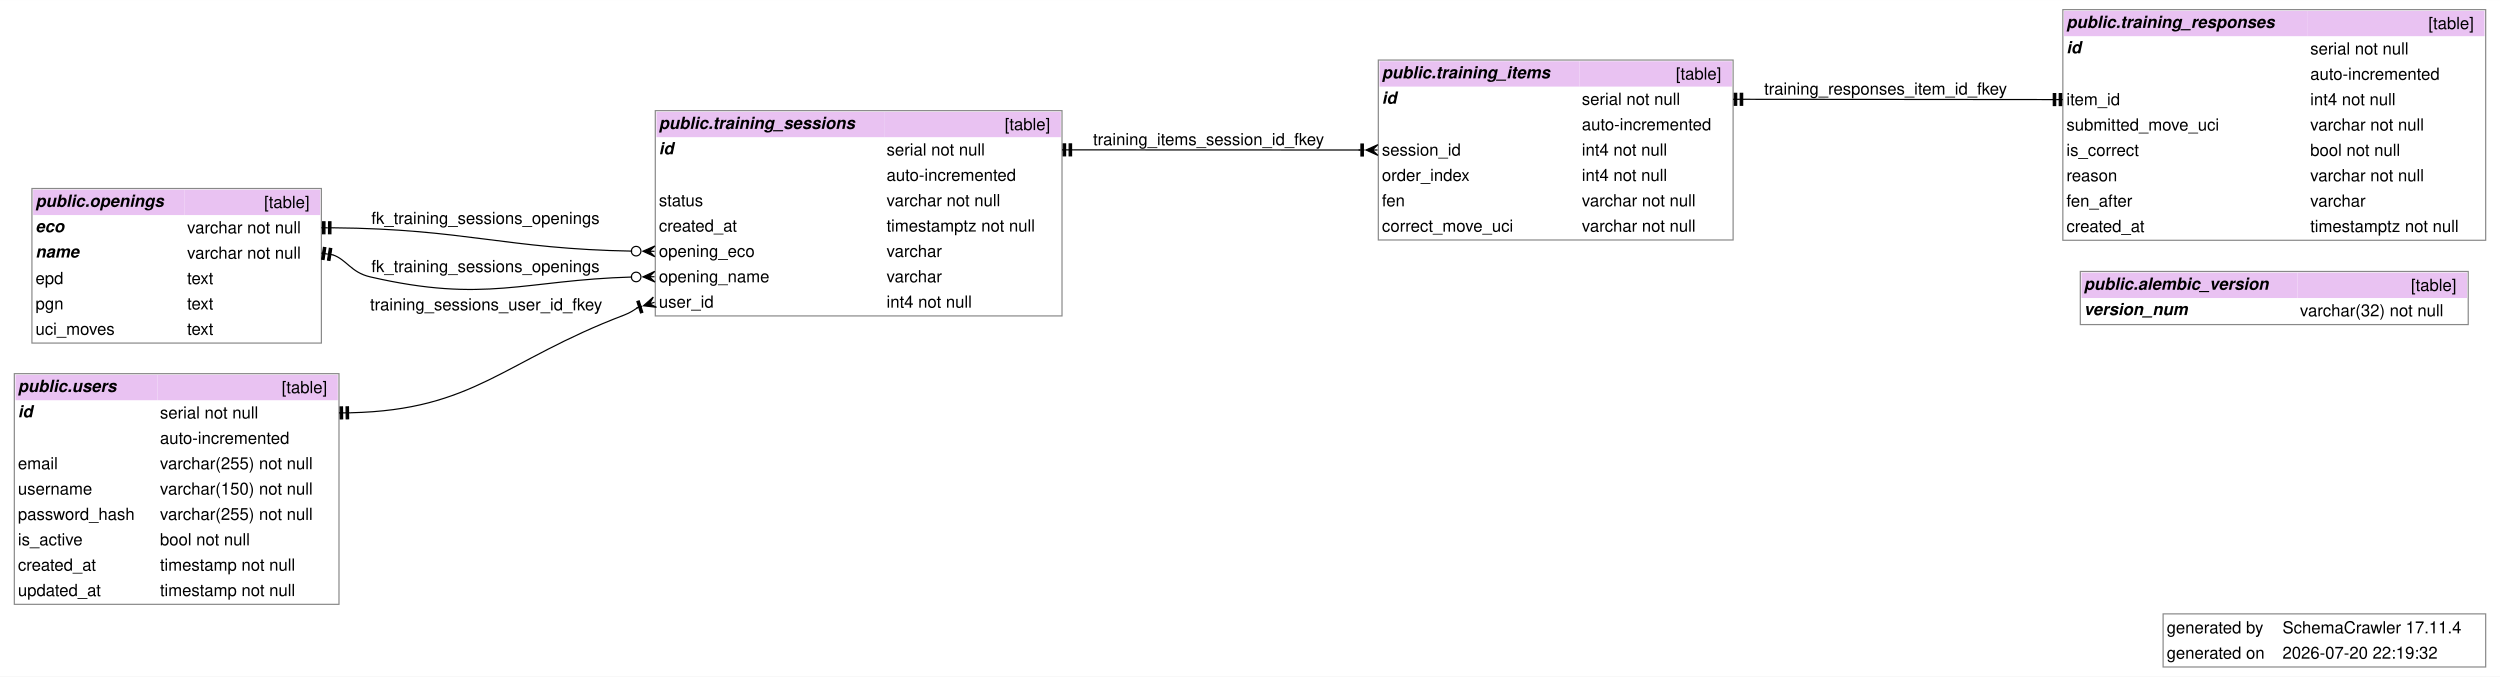
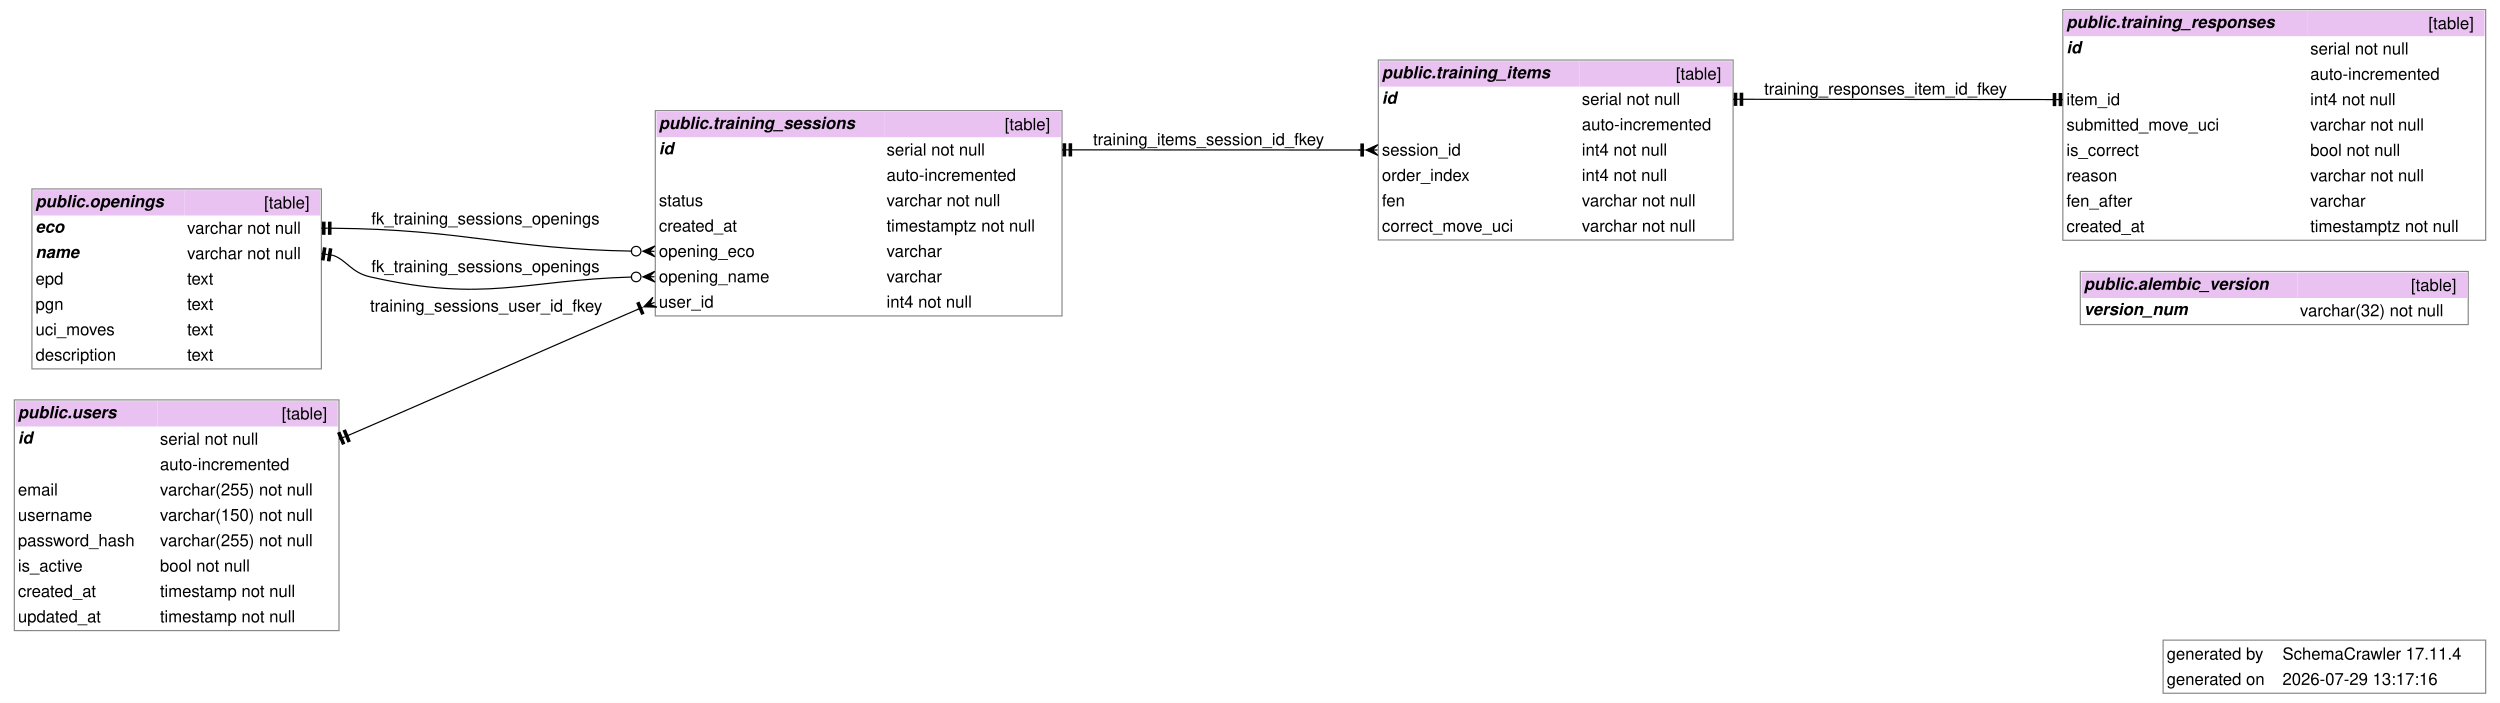
- <svg xmlns="http://www.w3.org/2000/svg" width="2095pt" height="567pt" viewBox="0.00 0.00 2094.50 566.75">
-   <g id="graph0" class="graph" transform="scale(1 1) rotate(0) translate(4 562.75)">
-     <polygon fill="white" stroke="none" points="-4,4 -4,-562.75 2090.5,-562.75 2090.5,4 -4,4" />
+ <svg xmlns="http://www.w3.org/2000/svg" width="2095pt" height="589pt" viewBox="0.00 0.00 2094.50 588.75">
+   <g id="graph0" class="graph" transform="scale(1 1) rotate(0) translate(4 584.75)">
+     <polygon fill="white" stroke="none" points="-4,4 -4,-584.75 2090.5,-584.75 2090.5,4 -4,4" />
    <text text-anchor="start" x="1811.25" y="-32.2" font-family="Helvetica,sans-Serif" font-size="14.00">generated by</text>
    <text text-anchor="start" x="1908.25" y="-32.2" font-family="Helvetica,sans-Serif" font-size="14.00">SchemaCrawler 17.11.4</text>
    <text text-anchor="start" x="1811.25" y="-10.95" font-family="Helvetica,sans-Serif" font-size="14.00">generated on</text>
-     <text text-anchor="start" x="1908.25" y="-10.95" font-family="Helvetica,sans-Serif" font-size="14.00">2026-07-20 22:19:32</text>
+     <text text-anchor="start" x="1908.25" y="-10.95" font-family="Helvetica,sans-Serif" font-size="14.00">2026-07-29 13:17:16</text>
    <polygon fill="none" stroke="#888888" points="1808.25,-4 1808.25,-48.5 2078.5,-48.5 2078.5,-4 1808.25,-4" />
    <g id="node1" class="node">
-       <polygon fill="#e9c2f2" stroke="none" points="1739.88,-313.12 1739.88,-334.38 1920.88,-334.38 1920.88,-313.12 1739.88,-313.12" />
-       <text text-anchor="start" x="1741.88" y="-320.07" font-family="Helvetica,sans-Serif" font-weight="bold" font-style="italic" font-size="14.00">public.alembic_version</text>
-       <polygon fill="#e9c2f2" stroke="none" points="1920.88,-313.12 1920.88,-334.38 2062.88,-334.38 2062.88,-313.12 1920.88,-313.12" />
-       <text text-anchor="start" x="2015.88" y="-319.07" font-family="Helvetica,sans-Serif" font-size="14.00">[table]</text>
-       <text text-anchor="start" x="1741.88" y="-298.82" font-family="Helvetica,sans-Serif" font-weight="bold" font-style="italic" font-size="14.00">version_num</text>
-       <text text-anchor="start" x="1879.25" y="-297.82" font-family="Helvetica,sans-Serif" font-size="14.00"> </text>
-       <text text-anchor="start" x="1922.88" y="-297.82" font-family="Helvetica,sans-Serif" font-size="14.00">varchar(32) not null</text>
-       <polygon fill="none" stroke="#888888" points="1738.88,-290.88 1738.88,-335.38 2063.88,-335.38 2063.88,-290.88 1738.88,-290.88" />
+       <polygon fill="#e9c2f2" stroke="none" points="1739.88,-335.12 1739.88,-356.38 1920.88,-356.38 1920.88,-335.12 1739.88,-335.12" />
+       <text text-anchor="start" x="1741.88" y="-342.07" font-family="Helvetica,sans-Serif" font-weight="bold" font-style="italic" font-size="14.00">public.alembic_version</text>
+       <polygon fill="#e9c2f2" stroke="none" points="1920.88,-335.12 1920.88,-356.38 2062.88,-356.38 2062.88,-335.12 1920.88,-335.12" />
+       <text text-anchor="start" x="2015.88" y="-341.07" font-family="Helvetica,sans-Serif" font-size="14.00">[table]</text>
+       <text text-anchor="start" x="1741.88" y="-320.82" font-family="Helvetica,sans-Serif" font-weight="bold" font-style="italic" font-size="14.00">version_num</text>
+       <text text-anchor="start" x="1879.25" y="-319.82" font-family="Helvetica,sans-Serif" font-size="14.00"> </text>
+       <text text-anchor="start" x="1922.88" y="-319.82" font-family="Helvetica,sans-Serif" font-size="14.00">varchar(32) not null</text>
+       <polygon fill="none" stroke="#888888" points="1738.88,-312.88 1738.88,-357.38 2063.88,-357.38 2063.88,-312.88 1738.88,-312.88" />
    </g>
    <g id="node2" class="node">
-       <polygon fill="#e9c2f2" stroke="none" points="23.75,-382.62 23.75,-403.88 150.75,-403.88 150.75,-382.62 23.75,-382.62" />
-       <text text-anchor="start" x="25.75" y="-389.57" font-family="Helvetica,sans-Serif" font-weight="bold" font-style="italic" font-size="14.00">public.openings</text>
-       <polygon fill="#e9c2f2" stroke="none" points="150.75,-382.62 150.75,-403.88 264.25,-403.88 264.25,-382.62 150.75,-382.62" />
-       <text text-anchor="start" x="217.25" y="-388.57" font-family="Helvetica,sans-Serif" font-size="14.00">[table]</text>
-       <text text-anchor="start" x="25.75" y="-368.32" font-family="Helvetica,sans-Serif" font-weight="bold" font-style="italic" font-size="14.00">eco</text>
-       <text text-anchor="start" x="123.38" y="-367.32" font-family="Helvetica,sans-Serif" font-size="14.00"> </text>
-       <text text-anchor="start" x="152.75" y="-367.32" font-family="Helvetica,sans-Serif" font-size="14.00">varchar not null</text>
-       <text text-anchor="start" x="25.75" y="-347.07" font-family="Helvetica,sans-Serif" font-weight="bold" font-style="italic" font-size="14.00">name</text>
-       <text text-anchor="start" x="123.38" y="-346.07" font-family="Helvetica,sans-Serif" font-size="14.00"> </text>
-       <text text-anchor="start" x="152.75" y="-346.07" font-family="Helvetica,sans-Serif" font-size="14.00">varchar not null</text>
-       <text text-anchor="start" x="25.75" y="-324.82" font-family="Helvetica,sans-Serif" font-size="14.00">epd</text>
-       <text text-anchor="start" x="123.38" y="-324.82" font-family="Helvetica,sans-Serif" font-size="14.00"> </text>
-       <text text-anchor="start" x="152.75" y="-324.82" font-family="Helvetica,sans-Serif" font-size="14.00">text</text>
-       <text text-anchor="start" x="25.75" y="-303.57" font-family="Helvetica,sans-Serif" font-size="14.00">pgn</text>
-       <text text-anchor="start" x="123.38" y="-303.57" font-family="Helvetica,sans-Serif" font-size="14.00"> </text>
-       <text text-anchor="start" x="152.75" y="-303.57" font-family="Helvetica,sans-Serif" font-size="14.00">text</text>
-       <text text-anchor="start" x="25.75" y="-282.32" font-family="Helvetica,sans-Serif" font-size="14.00">uci_moves</text>
-       <text text-anchor="start" x="123.38" y="-282.32" font-family="Helvetica,sans-Serif" font-size="14.00"> </text>
-       <text text-anchor="start" x="152.75" y="-282.32" font-family="Helvetica,sans-Serif" font-size="14.00">text</text>
-       <polygon fill="none" stroke="#888888" points="22.75,-275.38 22.75,-404.88 265.25,-404.88 265.25,-275.38 22.75,-275.38" />
+       <polygon fill="#e9c2f2" stroke="none" points="23.75,-404.25 23.75,-425.5 150.75,-425.5 150.75,-404.25 23.75,-404.25" />
+       <text text-anchor="start" x="25.75" y="-411.2" font-family="Helvetica,sans-Serif" font-weight="bold" font-style="italic" font-size="14.00">public.openings</text>
+       <polygon fill="#e9c2f2" stroke="none" points="150.75,-404.25 150.75,-425.5 264.25,-425.5 264.25,-404.25 150.75,-404.25" />
+       <text text-anchor="start" x="217.25" y="-410.2" font-family="Helvetica,sans-Serif" font-size="14.00">[table]</text>
+       <text text-anchor="start" x="25.75" y="-389.95" font-family="Helvetica,sans-Serif" font-weight="bold" font-style="italic" font-size="14.00">eco</text>
+       <text text-anchor="start" x="125.62" y="-388.95" font-family="Helvetica,sans-Serif" font-size="14.00"> </text>
+       <text text-anchor="start" x="152.75" y="-388.95" font-family="Helvetica,sans-Serif" font-size="14.00">varchar not null</text>
+       <text text-anchor="start" x="25.75" y="-368.7" font-family="Helvetica,sans-Serif" font-weight="bold" font-style="italic" font-size="14.00">name</text>
+       <text text-anchor="start" x="125.62" y="-367.7" font-family="Helvetica,sans-Serif" font-size="14.00"> </text>
+       <text text-anchor="start" x="152.75" y="-367.7" font-family="Helvetica,sans-Serif" font-size="14.00">varchar not null</text>
+       <text text-anchor="start" x="25.75" y="-346.45" font-family="Helvetica,sans-Serif" font-size="14.00">epd</text>
+       <text text-anchor="start" x="125.62" y="-346.45" font-family="Helvetica,sans-Serif" font-size="14.00"> </text>
+       <text text-anchor="start" x="152.75" y="-346.45" font-family="Helvetica,sans-Serif" font-size="14.00">text</text>
+       <text text-anchor="start" x="25.75" y="-325.2" font-family="Helvetica,sans-Serif" font-size="14.00">pgn</text>
+       <text text-anchor="start" x="125.62" y="-325.2" font-family="Helvetica,sans-Serif" font-size="14.00"> </text>
+       <text text-anchor="start" x="152.75" y="-325.2" font-family="Helvetica,sans-Serif" font-size="14.00">text</text>
+       <text text-anchor="start" x="25.75" y="-303.95" font-family="Helvetica,sans-Serif" font-size="14.00">uci_moves</text>
+       <text text-anchor="start" x="125.62" y="-303.95" font-family="Helvetica,sans-Serif" font-size="14.00"> </text>
+       <text text-anchor="start" x="152.75" y="-303.95" font-family="Helvetica,sans-Serif" font-size="14.00">text</text>
+       <text text-anchor="start" x="25.75" y="-282.7" font-family="Helvetica,sans-Serif" font-size="14.00">description</text>
+       <text text-anchor="start" x="125.62" y="-282.7" font-family="Helvetica,sans-Serif" font-size="14.00"> </text>
+       <text text-anchor="start" x="152.75" y="-282.7" font-family="Helvetica,sans-Serif" font-size="14.00">text</text>
+       <polygon fill="none" stroke="#888888" points="22.75,-275.75 22.75,-426.5 265.25,-426.5 265.25,-275.75 22.75,-275.75" />
    </g>
    <g id="node3" class="node">
-       <polygon fill="#e9c2f2" stroke="none" points="546,-447.88 546,-469.12 736.75,-469.12 736.75,-447.88 546,-447.88" />
-       <text text-anchor="start" x="548" y="-454.82" font-family="Helvetica,sans-Serif" font-weight="bold" font-style="italic" font-size="14.00">public.training_sessions</text>
-       <polygon fill="#e9c2f2" stroke="none" points="736.75,-447.88 736.75,-469.12 884.75,-469.12 884.75,-447.88 736.75,-447.88" />
-       <text text-anchor="start" x="837.75" y="-453.82" font-family="Helvetica,sans-Serif" font-size="14.00">[table]</text>
-       <text text-anchor="start" x="548" y="-433.57" font-family="Helvetica,sans-Serif" font-weight="bold" font-style="italic" font-size="14.00">id</text>
-       <text text-anchor="start" x="692.12" y="-432.57" font-family="Helvetica,sans-Serif" font-size="14.00"> </text>
-       <text text-anchor="start" x="738.75" y="-432.57" font-family="Helvetica,sans-Serif" font-size="14.00">serial not null</text>
-       <text text-anchor="start" x="692.12" y="-411.32" font-family="Helvetica,sans-Serif" font-size="14.00"> </text>
-       <text text-anchor="start" x="738.75" y="-411.32" font-family="Helvetica,sans-Serif" font-size="14.00">auto-incremented</text>
-       <text text-anchor="start" x="548" y="-390.07" font-family="Helvetica,sans-Serif" font-size="14.00">status</text>
-       <text text-anchor="start" x="692.12" y="-390.07" font-family="Helvetica,sans-Serif" font-size="14.00"> </text>
-       <text text-anchor="start" x="738.75" y="-390.07" font-family="Helvetica,sans-Serif" font-size="14.00">varchar not null</text>
-       <text text-anchor="start" x="548" y="-368.82" font-family="Helvetica,sans-Serif" font-size="14.00">created_at</text>
-       <text text-anchor="start" x="692.12" y="-368.82" font-family="Helvetica,sans-Serif" font-size="14.00"> </text>
-       <text text-anchor="start" x="738.75" y="-368.82" font-family="Helvetica,sans-Serif" font-size="14.00">timestamptz not null</text>
-       <text text-anchor="start" x="548" y="-347.57" font-family="Helvetica,sans-Serif" font-size="14.00">opening_eco</text>
-       <text text-anchor="start" x="692.12" y="-347.57" font-family="Helvetica,sans-Serif" font-size="14.00"> </text>
-       <text text-anchor="start" x="738.75" y="-347.57" font-family="Helvetica,sans-Serif" font-size="14.00">varchar</text>
-       <text text-anchor="start" x="548" y="-326.32" font-family="Helvetica,sans-Serif" font-size="14.00">opening_name</text>
-       <text text-anchor="start" x="692.12" y="-326.32" font-family="Helvetica,sans-Serif" font-size="14.00"> </text>
-       <text text-anchor="start" x="738.75" y="-326.32" font-family="Helvetica,sans-Serif" font-size="14.00">varchar</text>
-       <text text-anchor="start" x="548" y="-305.07" font-family="Helvetica,sans-Serif" font-size="14.00">user_id</text>
-       <text text-anchor="start" x="692.12" y="-305.07" font-family="Helvetica,sans-Serif" font-size="14.00"> </text>
-       <text text-anchor="start" x="738.75" y="-305.07" font-family="Helvetica,sans-Serif" font-size="14.00">int4 not null</text>
-       <polygon fill="none" stroke="#888888" points="545,-298.12 545,-470.12 885.75,-470.12 885.75,-298.12 545,-298.12" />
+       <polygon fill="#e9c2f2" stroke="none" points="546,-469.88 546,-491.12 736.75,-491.12 736.75,-469.88 546,-469.88" />
+       <text text-anchor="start" x="548" y="-476.82" font-family="Helvetica,sans-Serif" font-weight="bold" font-style="italic" font-size="14.00">public.training_sessions</text>
+       <polygon fill="#e9c2f2" stroke="none" points="736.75,-469.88 736.75,-491.12 884.75,-491.12 884.75,-469.88 736.75,-469.88" />
+       <text text-anchor="start" x="837.75" y="-475.82" font-family="Helvetica,sans-Serif" font-size="14.00">[table]</text>
+       <text text-anchor="start" x="548" y="-455.57" font-family="Helvetica,sans-Serif" font-weight="bold" font-style="italic" font-size="14.00">id</text>
+       <text text-anchor="start" x="692.12" y="-454.57" font-family="Helvetica,sans-Serif" font-size="14.00"> </text>
+       <text text-anchor="start" x="738.75" y="-454.57" font-family="Helvetica,sans-Serif" font-size="14.00">serial not null</text>
+       <text text-anchor="start" x="692.12" y="-433.32" font-family="Helvetica,sans-Serif" font-size="14.00"> </text>
+       <text text-anchor="start" x="738.75" y="-433.32" font-family="Helvetica,sans-Serif" font-size="14.00">auto-incremented</text>
+       <text text-anchor="start" x="548" y="-412.07" font-family="Helvetica,sans-Serif" font-size="14.00">status</text>
+       <text text-anchor="start" x="692.12" y="-412.07" font-family="Helvetica,sans-Serif" font-size="14.00"> </text>
+       <text text-anchor="start" x="738.75" y="-412.07" font-family="Helvetica,sans-Serif" font-size="14.00">varchar not null</text>
+       <text text-anchor="start" x="548" y="-390.82" font-family="Helvetica,sans-Serif" font-size="14.00">created_at</text>
+       <text text-anchor="start" x="692.12" y="-390.82" font-family="Helvetica,sans-Serif" font-size="14.00"> </text>
+       <text text-anchor="start" x="738.75" y="-390.82" font-family="Helvetica,sans-Serif" font-size="14.00">timestamptz not null</text>
+       <text text-anchor="start" x="548" y="-369.57" font-family="Helvetica,sans-Serif" font-size="14.00">opening_eco</text>
+       <text text-anchor="start" x="692.12" y="-369.57" font-family="Helvetica,sans-Serif" font-size="14.00"> </text>
+       <text text-anchor="start" x="738.75" y="-369.57" font-family="Helvetica,sans-Serif" font-size="14.00">varchar</text>
+       <text text-anchor="start" x="548" y="-348.32" font-family="Helvetica,sans-Serif" font-size="14.00">opening_name</text>
+       <text text-anchor="start" x="692.12" y="-348.32" font-family="Helvetica,sans-Serif" font-size="14.00"> </text>
+       <text text-anchor="start" x="738.75" y="-348.32" font-family="Helvetica,sans-Serif" font-size="14.00">varchar</text>
+       <text text-anchor="start" x="548" y="-327.07" font-family="Helvetica,sans-Serif" font-size="14.00">user_id</text>
+       <text text-anchor="start" x="692.12" y="-327.07" font-family="Helvetica,sans-Serif" font-size="14.00"> </text>
+       <text text-anchor="start" x="738.75" y="-327.07" font-family="Helvetica,sans-Serif" font-size="14.00">int4 not null</text>
+       <polygon fill="none" stroke="#888888" points="545,-320.12 545,-492.12 885.75,-492.12 885.75,-320.12 545,-320.12" />
    </g>
    <g id="edge1" class="edge">
-       <path fill="none" stroke="black" d="M525.7,-352.41C419.9,-354.26 385.16,-371.01 275.07,-371.96" />
-       <polygon fill="black" stroke="black" points="534.67,-352.34 544.7,-356.75 540,-352.29 544.33,-352.26 544.33,-352.26 544.33,-352.26 540,-352.29 544.63,-347.75 534.67,-352.34" />
-       <ellipse fill="none" stroke="black" cx="528.95" cy="-352.39" rx="4" ry="4" />
-       <polygon fill="black" stroke="black" points="266.27,-377 266.23,-367 268.23,-366.99 268.27,-376.99 266.27,-377" />
-       <polyline fill="none" stroke="black" points="265.25,-372 270.25,-371.98" />
-       <polygon fill="black" stroke="black" points="271.27,-376.97 271.23,-366.97 273.23,-366.97 273.27,-376.97 271.27,-376.97" />
-       <polyline fill="none" stroke="black" points="270.25,-371.98 275.25,-371.96" />
-       <text text-anchor="start" x="307.12" y="-375.17" font-family="Helvetica,sans-Serif" font-size="14.00">fk_training_sessions_openings</text>
+       <path fill="none" stroke="black" d="M525.7,-374.41C419.91,-376.22 385.15,-392.65 275.07,-393.58" />
+       <polygon fill="black" stroke="black" points="534.67,-374.34 544.7,-378.75 540,-374.29 544.33,-374.26 544.33,-374.26 544.33,-374.26 540,-374.29 544.63,-369.75 534.67,-374.34" />
+       <ellipse fill="none" stroke="black" cx="528.95" cy="-374.38" rx="4" ry="4" />
+       <polygon fill="black" stroke="black" points="266.27,-398.62 266.23,-388.62 268.23,-388.61 268.27,-398.61 266.27,-398.62" />
+       <polyline fill="none" stroke="black" points="265.25,-393.62 270.25,-393.6" />
+       <polygon fill="black" stroke="black" points="271.27,-398.6 271.23,-388.6 273.23,-388.59 273.27,-398.59 271.27,-398.6" />
+       <polyline fill="none" stroke="black" points="270.25,-393.6 275.25,-393.58" />
+       <text text-anchor="start" x="307.12" y="-396.8" font-family="Helvetica,sans-Serif" font-size="14.00">fk_training_sessions_openings</text>
    </g>
    <g id="edge2" class="edge">
-       <path fill="none" stroke="black" d="M525.66,-330.73C434.76,-328.14 402.93,-308.5 306,-330.88 290.05,-334.56 286.42,-345.38 274.81,-349.3" />
-       <polygon fill="black" stroke="black" points="534.67,-330.85 544.6,-335.49 540,-330.93 544.33,-330.99 544.33,-330.99 544.33,-330.99 540,-330.93 544.73,-326.5 534.67,-330.85" />
-       <ellipse fill="none" stroke="black" cx="528.95" cy="-330.77" rx="4" ry="4" />
-       <polygon fill="black" stroke="black" points="266.99,-355.54 265.49,-345.66 267.47,-345.36 268.96,-355.25 266.99,-355.54" />
-       <polyline fill="none" stroke="black" points="265.25,-350.75 270.19,-350" />
-       <polygon fill="black" stroke="black" points="271.93,-354.8 270.43,-344.91 272.41,-344.61 273.91,-354.5 271.93,-354.8" />
-       <polyline fill="none" stroke="black" points="270.19,-350 275.14,-349.25" />
-       <text text-anchor="start" x="307.12" y="-334.82" font-family="Helvetica,sans-Serif" font-size="14.00">fk_training_sessions_openings</text>
+       <path fill="none" stroke="black" d="M525.66,-352.73C434.77,-350.19 403.01,-330.86 306,-352.88 290.24,-356.45 286.46,-366.9 275.12,-370.84" />
+       <polygon fill="black" stroke="black" points="534.67,-352.86 544.6,-357.49 540,-352.93 544.33,-352.99 544.33,-352.99 544.33,-352.99 540,-352.93 544.73,-348.5 534.67,-352.86" />
+       <ellipse fill="none" stroke="black" cx="528.95" cy="-352.78" rx="4" ry="4" />
+       <polygon fill="black" stroke="black" points="267,-377.16 265.47,-367.28 267.45,-366.97 268.98,-376.86 267,-377.16" />
+       <polyline fill="none" stroke="black" points="265.25,-372.38 270.19,-371.61" />
+       <polygon fill="black" stroke="black" points="271.95,-376.4 270.41,-366.51 272.39,-366.21 273.92,-376.09 271.95,-376.4" />
+       <polyline fill="none" stroke="black" points="270.19,-371.61 275.13,-370.84" />
+       <text text-anchor="start" x="307.12" y="-356.82" font-family="Helvetica,sans-Serif" font-size="14.00">fk_training_sessions_openings</text>
    </g>
    <g id="node6" class="node">
      <polygon fill="#e9c2f2" stroke="none" points="9,-227.5 9,-248.75 128,-248.75 128,-227.5 9,-227.5" />
      <text text-anchor="start" x="11" y="-234.45" font-family="Helvetica,sans-Serif" font-weight="bold" font-style="italic" font-size="14.00">public.users</text>
      <polygon fill="#e9c2f2" stroke="none" points="128,-227.5 128,-248.75 279,-248.75 279,-227.5 128,-227.5" />
      <text text-anchor="start" x="232" y="-233.45" font-family="Helvetica,sans-Serif" font-size="14.00">[table]</text>
      <text text-anchor="start" x="11" y="-213.2" font-family="Helvetica,sans-Serif" font-weight="bold" font-style="italic" font-size="14.00">id</text>
      <text text-anchor="start" x="121.5" y="-212.2" font-family="Helvetica,sans-Serif" font-size="14.00"> </text>
      <text text-anchor="start" x="130" y="-212.2" font-family="Helvetica,sans-Serif" font-size="14.00">serial not null</text>
      <text text-anchor="start" x="121.5" y="-190.95" font-family="Helvetica,sans-Serif" font-size="14.00"> </text>
      <text text-anchor="start" x="130" y="-190.95" font-family="Helvetica,sans-Serif" font-size="14.00">auto-incremented</text>
      <text text-anchor="start" x="11" y="-169.7" font-family="Helvetica,sans-Serif" font-size="14.00">email</text>
      <text text-anchor="start" x="121.5" y="-169.7" font-family="Helvetica,sans-Serif" font-size="14.00"> </text>
      <text text-anchor="start" x="130" y="-169.7" font-family="Helvetica,sans-Serif" font-size="14.00">varchar(255) not null</text>
      <text text-anchor="start" x="11" y="-148.45" font-family="Helvetica,sans-Serif" font-size="14.00">username</text>
      <text text-anchor="start" x="121.5" y="-148.45" font-family="Helvetica,sans-Serif" font-size="14.00"> </text>
      <text text-anchor="start" x="130" y="-148.45" font-family="Helvetica,sans-Serif" font-size="14.00">varchar(150) not null</text>
      <text text-anchor="start" x="11" y="-127.2" font-family="Helvetica,sans-Serif" font-size="14.00">password_hash</text>
      <text text-anchor="start" x="121.5" y="-127.2" font-family="Helvetica,sans-Serif" font-size="14.00"> </text>
      <text text-anchor="start" x="130" y="-127.2" font-family="Helvetica,sans-Serif" font-size="14.00">varchar(255) not null</text>
      <text text-anchor="start" x="11" y="-105.95" font-family="Helvetica,sans-Serif" font-size="14.00">is_active</text>
      <text text-anchor="start" x="121.5" y="-105.95" font-family="Helvetica,sans-Serif" font-size="14.00"> </text>
      <text text-anchor="start" x="130" y="-105.95" font-family="Helvetica,sans-Serif" font-size="14.00">bool not null</text>
      <text text-anchor="start" x="11" y="-84.7" font-family="Helvetica,sans-Serif" font-size="14.00">created_at</text>
      <text text-anchor="start" x="121.5" y="-84.7" font-family="Helvetica,sans-Serif" font-size="14.00"> </text>
      <text text-anchor="start" x="130" y="-84.7" font-family="Helvetica,sans-Serif" font-size="14.00">timestamp not null</text>
      <text text-anchor="start" x="11" y="-63.45" font-family="Helvetica,sans-Serif" font-size="14.00">updated_at</text>
      <text text-anchor="start" x="121.5" y="-63.45" font-family="Helvetica,sans-Serif" font-size="14.00"> </text>
      <text text-anchor="start" x="130" y="-63.45" font-family="Helvetica,sans-Serif" font-size="14.00">timestamp not null</text>
      <polygon fill="none" stroke="#888888" points="8,-56.5 8,-249.75 280,-249.75 280,-56.5 8,-56.5" />
    </g>
    <g id="edge5" class="edge">
-       <path fill="none" stroke="black" d="M530.39,-305.15C527.34,-303.15 524.12,-300.82 519,-298.88 417.21,-260.17 393.69,-219.42 289.95,-216.99" />
-       <polygon fill="black" stroke="black" points="535.14,-306.64 543.33,-313.94 540.23,-308.25 544.36,-309.55 544.36,-309.55 544.36,-309.55 540.23,-308.25 546.03,-305.36 535.14,-306.64" />
-       <polygon fill="black" stroke="black" points="534.53,-301.21 531.52,-310.75 529.62,-310.15 532.62,-300.61 534.53,-301.21" />
-       <polyline fill="none" stroke="black" points="533.98,-306.28 529.21,-304.78" />
-       <polygon fill="black" stroke="black" points="280.94,-221.89 281.06,-211.89 283.06,-211.91 282.94,-221.91 280.94,-221.89" />
-       <polyline fill="none" stroke="black" points="280,-216.88 285,-216.93" />
-       <polygon fill="black" stroke="black" points="285.94,-221.94 286.06,-211.94 288.06,-211.97 287.94,-221.97 285.94,-221.94" />
-       <polyline fill="none" stroke="black" points="285,-216.93 290,-216.99" />
-       <text text-anchor="start" x="306" y="-302.82" font-family="Helvetica,sans-Serif" font-size="14.00">training_sessions_user_id_fkey</text>
+       <path fill="none" stroke="black" d="M530.98,-325.9C483.28,-305.41 328.23,-237.31 289.05,-220.6" />
+       <polygon fill="black" stroke="black" points="535.46,-327.77 542.96,-335.77 540.39,-329.82 544.38,-331.49 544.38,-331.49 544.38,-331.49 540.39,-329.82 546.43,-327.47 535.46,-327.77" />
+       <polygon fill="black" stroke="black" points="535.34,-322.3 531.49,-331.53 529.64,-330.76 533.5,-321.53 535.34,-322.3" />
+       <polyline fill="none" stroke="black" points="534.34,-327.3 529.73,-325.37" />
+       <polygon fill="black" stroke="black" points="279.02,-221.88 282.83,-212.63 284.68,-213.39 280.87,-222.64 279.02,-221.88" />
+       <polyline fill="none" stroke="black" points="280,-216.88 284.62,-218.78" />
+       <polygon fill="black" stroke="black" points="283.64,-223.78 287.45,-214.54 289.3,-215.3 285.49,-224.54 283.64,-223.78" />
+       <polyline fill="none" stroke="black" points="284.62,-218.78 289.25,-220.68" />
+       <text text-anchor="start" x="306" y="-323.75" font-family="Helvetica,sans-Serif" font-size="14.00">training_sessions_user_id_fkey</text>
    </g>
    <g id="node4" class="node">
-       <polygon fill="#e9c2f2" stroke="none" points="1151.75,-490.25 1151.75,-511.5 1319.25,-511.5 1319.25,-490.25 1151.75,-490.25" />
-       <text text-anchor="start" x="1153.75" y="-497.2" font-family="Helvetica,sans-Serif" font-weight="bold" font-style="italic" font-size="14.00">public.training_items</text>
-       <polygon fill="#e9c2f2" stroke="none" points="1319.25,-490.25 1319.25,-511.5 1447,-511.5 1447,-490.25 1319.25,-490.25" />
-       <text text-anchor="start" x="1400" y="-496.2" font-family="Helvetica,sans-Serif" font-size="14.00">[table]</text>
-       <text text-anchor="start" x="1153.75" y="-475.95" font-family="Helvetica,sans-Serif" font-weight="bold" font-style="italic" font-size="14.00">id</text>
-       <text text-anchor="start" x="1294.88" y="-474.95" font-family="Helvetica,sans-Serif" font-size="14.00"> </text>
-       <text text-anchor="start" x="1321.25" y="-474.95" font-family="Helvetica,sans-Serif" font-size="14.00">serial not null</text>
-       <text text-anchor="start" x="1294.88" y="-453.7" font-family="Helvetica,sans-Serif" font-size="14.00"> </text>
-       <text text-anchor="start" x="1321.25" y="-453.7" font-family="Helvetica,sans-Serif" font-size="14.00">auto-incremented</text>
-       <text text-anchor="start" x="1153.75" y="-432.45" font-family="Helvetica,sans-Serif" font-size="14.00">session_id</text>
-       <text text-anchor="start" x="1294.88" y="-432.45" font-family="Helvetica,sans-Serif" font-size="14.00"> </text>
-       <text text-anchor="start" x="1321.25" y="-432.45" font-family="Helvetica,sans-Serif" font-size="14.00">int4 not null</text>
-       <text text-anchor="start" x="1153.75" y="-411.2" font-family="Helvetica,sans-Serif" font-size="14.00">order_index</text>
-       <text text-anchor="start" x="1294.88" y="-411.2" font-family="Helvetica,sans-Serif" font-size="14.00"> </text>
-       <text text-anchor="start" x="1321.25" y="-411.2" font-family="Helvetica,sans-Serif" font-size="14.00">int4 not null</text>
-       <text text-anchor="start" x="1153.75" y="-389.95" font-family="Helvetica,sans-Serif" font-size="14.00">fen</text>
-       <text text-anchor="start" x="1294.88" y="-389.95" font-family="Helvetica,sans-Serif" font-size="14.00"> </text>
-       <text text-anchor="start" x="1321.25" y="-389.95" font-family="Helvetica,sans-Serif" font-size="14.00">varchar not null</text>
-       <text text-anchor="start" x="1153.75" y="-368.7" font-family="Helvetica,sans-Serif" font-size="14.00">correct_move_uci</text>
-       <text text-anchor="start" x="1294.88" y="-368.7" font-family="Helvetica,sans-Serif" font-size="14.00"> </text>
-       <text text-anchor="start" x="1321.25" y="-368.7" font-family="Helvetica,sans-Serif" font-size="14.00">varchar not null</text>
-       <polygon fill="none" stroke="#888888" points="1150.75,-361.75 1150.75,-512.5 1448,-512.5 1448,-361.75 1150.75,-361.75" />
+       <polygon fill="#e9c2f2" stroke="none" points="1151.75,-512.25 1151.75,-533.5 1319.25,-533.5 1319.25,-512.25 1151.75,-512.25" />
+       <text text-anchor="start" x="1153.75" y="-519.2" font-family="Helvetica,sans-Serif" font-weight="bold" font-style="italic" font-size="14.00">public.training_items</text>
+       <polygon fill="#e9c2f2" stroke="none" points="1319.25,-512.25 1319.25,-533.5 1447,-533.5 1447,-512.25 1319.25,-512.25" />
+       <text text-anchor="start" x="1400" y="-518.2" font-family="Helvetica,sans-Serif" font-size="14.00">[table]</text>
+       <text text-anchor="start" x="1153.75" y="-497.95" font-family="Helvetica,sans-Serif" font-weight="bold" font-style="italic" font-size="14.00">id</text>
+       <text text-anchor="start" x="1294.88" y="-496.95" font-family="Helvetica,sans-Serif" font-size="14.00"> </text>
+       <text text-anchor="start" x="1321.25" y="-496.95" font-family="Helvetica,sans-Serif" font-size="14.00">serial not null</text>
+       <text text-anchor="start" x="1294.88" y="-475.7" font-family="Helvetica,sans-Serif" font-size="14.00"> </text>
+       <text text-anchor="start" x="1321.25" y="-475.7" font-family="Helvetica,sans-Serif" font-size="14.00">auto-incremented</text>
+       <text text-anchor="start" x="1153.75" y="-454.45" font-family="Helvetica,sans-Serif" font-size="14.00">session_id</text>
+       <text text-anchor="start" x="1294.88" y="-454.45" font-family="Helvetica,sans-Serif" font-size="14.00"> </text>
+       <text text-anchor="start" x="1321.25" y="-454.45" font-family="Helvetica,sans-Serif" font-size="14.00">int4 not null</text>
+       <text text-anchor="start" x="1153.75" y="-433.2" font-family="Helvetica,sans-Serif" font-size="14.00">order_index</text>
+       <text text-anchor="start" x="1294.88" y="-433.2" font-family="Helvetica,sans-Serif" font-size="14.00"> </text>
+       <text text-anchor="start" x="1321.25" y="-433.2" font-family="Helvetica,sans-Serif" font-size="14.00">int4 not null</text>
+       <text text-anchor="start" x="1153.75" y="-411.95" font-family="Helvetica,sans-Serif" font-size="14.00">fen</text>
+       <text text-anchor="start" x="1294.88" y="-411.95" font-family="Helvetica,sans-Serif" font-size="14.00"> </text>
+       <text text-anchor="start" x="1321.25" y="-411.95" font-family="Helvetica,sans-Serif" font-size="14.00">varchar not null</text>
+       <text text-anchor="start" x="1153.75" y="-390.7" font-family="Helvetica,sans-Serif" font-size="14.00">correct_move_uci</text>
+       <text text-anchor="start" x="1294.88" y="-390.7" font-family="Helvetica,sans-Serif" font-size="14.00"> </text>
+       <text text-anchor="start" x="1321.25" y="-390.7" font-family="Helvetica,sans-Serif" font-size="14.00">varchar not null</text>
+       <polygon fill="none" stroke="#888888" points="1150.75,-383.75 1150.75,-534.5 1448,-534.5 1448,-383.75 1150.75,-383.75" />
    </g>
    <g id="edge4" class="edge">
-       <path fill="none" stroke="black" d="M1135.4,-437.13C1033.33,-437.14 1000.24,-437.24 895.75,-437.25" />
-       <polygon fill="black" stroke="black" points="1140.42,-437.13 1150.42,-441.63 1145.75,-437.13 1150.08,-437.13 1150.08,-437.13 1150.08,-437.13 1145.75,-437.13 1150.42,-432.63 1140.42,-437.13" />
-       <polygon fill="black" stroke="black" points="1138.2,-432.13 1138.2,-442.13 1136.2,-442.13 1136.2,-432.13 1138.2,-432.13" />
-       <polyline fill="none" stroke="black" points="1139.2,-437.13 1134.2,-437.13" />
-       <polygon fill="black" stroke="black" points="886.75,-442.25 886.75,-432.25 888.75,-432.25 888.75,-442.25 886.75,-442.25" />
-       <polyline fill="none" stroke="black" points="885.75,-437.25 890.75,-437.25" />
-       <polygon fill="black" stroke="black" points="891.75,-442.25 891.75,-432.25 893.75,-432.25 893.75,-442.25 891.75,-442.25" />
-       <polyline fill="none" stroke="black" points="890.75,-437.25 895.75,-437.25" />
-       <text text-anchor="start" x="911.75" y="-441.2" font-family="Helvetica,sans-Serif" font-size="14.00">training_items_session_id_fkey</text>
+       <path fill="none" stroke="black" d="M1135.4,-459.13C1033.33,-459.14 1000.24,-459.24 895.75,-459.25" />
+       <polygon fill="black" stroke="black" points="1140.42,-459.13 1150.42,-463.63 1145.75,-459.13 1150.08,-459.13 1150.08,-459.13 1150.08,-459.13 1145.75,-459.13 1150.42,-454.63 1140.42,-459.13" />
+       <polygon fill="black" stroke="black" points="1138.2,-454.13 1138.2,-464.13 1136.2,-464.13 1136.2,-454.13 1138.2,-454.13" />
+       <polyline fill="none" stroke="black" points="1139.2,-459.13 1134.2,-459.13" />
+       <polygon fill="black" stroke="black" points="886.75,-464.25 886.75,-454.25 888.75,-454.25 888.75,-464.25 886.75,-464.25" />
+       <polyline fill="none" stroke="black" points="885.75,-459.25 890.75,-459.25" />
+       <polygon fill="black" stroke="black" points="891.75,-464.25 891.75,-454.25 893.75,-454.25 893.75,-464.25 891.75,-464.25" />
+       <polyline fill="none" stroke="black" points="890.75,-459.25 895.75,-459.25" />
+       <text text-anchor="start" x="911.75" y="-463.2" font-family="Helvetica,sans-Serif" font-size="14.00">training_items_session_id_fkey</text>
    </g>
    <g id="node5" class="node">
-       <polygon fill="#e9c2f2" stroke="none" points="1725.25,-532.5 1725.25,-553.75 1929.5,-553.75 1929.5,-532.5 1725.25,-532.5" />
-       <text text-anchor="start" x="1727.25" y="-539.45" font-family="Helvetica,sans-Serif" font-weight="bold" font-style="italic" font-size="14.00">public.training_responses</text>
-       <polygon fill="#e9c2f2" stroke="none" points="1929.5,-532.5 1929.5,-553.75 2077.5,-553.75 2077.5,-532.5 1929.5,-532.5" />
-       <text text-anchor="start" x="2030.5" y="-538.45" font-family="Helvetica,sans-Serif" font-size="14.00">[table]</text>
-       <text text-anchor="start" x="1727.25" y="-518.2" font-family="Helvetica,sans-Serif" font-weight="bold" font-style="italic" font-size="14.00">id</text>
-       <text text-anchor="start" x="1898.38" y="-517.2" font-family="Helvetica,sans-Serif" font-size="14.00"> </text>
-       <text text-anchor="start" x="1931.5" y="-517.2" font-family="Helvetica,sans-Serif" font-size="14.00">serial not null</text>
-       <text text-anchor="start" x="1898.38" y="-495.95" font-family="Helvetica,sans-Serif" font-size="14.00"> </text>
-       <text text-anchor="start" x="1931.5" y="-495.95" font-family="Helvetica,sans-Serif" font-size="14.00">auto-incremented</text>
-       <text text-anchor="start" x="1727.25" y="-474.7" font-family="Helvetica,sans-Serif" font-size="14.00">item_id</text>
-       <text text-anchor="start" x="1898.38" y="-474.7" font-family="Helvetica,sans-Serif" font-size="14.00"> </text>
-       <text text-anchor="start" x="1931.5" y="-474.7" font-family="Helvetica,sans-Serif" font-size="14.00">int4 not null</text>
-       <text text-anchor="start" x="1727.25" y="-453.45" font-family="Helvetica,sans-Serif" font-size="14.00">submitted_move_uci</text>
-       <text text-anchor="start" x="1898.38" y="-453.45" font-family="Helvetica,sans-Serif" font-size="14.00"> </text>
-       <text text-anchor="start" x="1931.5" y="-453.45" font-family="Helvetica,sans-Serif" font-size="14.00">varchar not null</text>
-       <text text-anchor="start" x="1727.25" y="-432.2" font-family="Helvetica,sans-Serif" font-size="14.00">is_correct</text>
-       <text text-anchor="start" x="1898.38" y="-432.2" font-family="Helvetica,sans-Serif" font-size="14.00"> </text>
-       <text text-anchor="start" x="1931.5" y="-432.2" font-family="Helvetica,sans-Serif" font-size="14.00">bool not null</text>
-       <text text-anchor="start" x="1727.25" y="-410.95" font-family="Helvetica,sans-Serif" font-size="14.00">reason</text>
-       <text text-anchor="start" x="1898.38" y="-410.95" font-family="Helvetica,sans-Serif" font-size="14.00"> </text>
-       <text text-anchor="start" x="1931.5" y="-410.95" font-family="Helvetica,sans-Serif" font-size="14.00">varchar not null</text>
-       <text text-anchor="start" x="1727.25" y="-389.7" font-family="Helvetica,sans-Serif" font-size="14.00">fen_after</text>
-       <text text-anchor="start" x="1898.38" y="-389.7" font-family="Helvetica,sans-Serif" font-size="14.00"> </text>
-       <text text-anchor="start" x="1931.5" y="-389.7" font-family="Helvetica,sans-Serif" font-size="14.00">varchar</text>
-       <text text-anchor="start" x="1727.25" y="-368.45" font-family="Helvetica,sans-Serif" font-size="14.00">created_at</text>
-       <text text-anchor="start" x="1898.38" y="-368.45" font-family="Helvetica,sans-Serif" font-size="14.00"> </text>
-       <text text-anchor="start" x="1931.5" y="-368.45" font-family="Helvetica,sans-Serif" font-size="14.00">timestamptz not null</text>
-       <polygon fill="none" stroke="#888888" points="1724.25,-361.5 1724.25,-554.75 2078.5,-554.75 2078.5,-361.5 1724.25,-361.5" />
+       <polygon fill="#e9c2f2" stroke="none" points="1725.25,-554.5 1725.25,-575.75 1929.5,-575.75 1929.5,-554.5 1725.25,-554.5" />
+       <text text-anchor="start" x="1727.25" y="-561.45" font-family="Helvetica,sans-Serif" font-weight="bold" font-style="italic" font-size="14.00">public.training_responses</text>
+       <polygon fill="#e9c2f2" stroke="none" points="1929.5,-554.5 1929.5,-575.75 2077.5,-575.75 2077.5,-554.5 1929.5,-554.5" />
+       <text text-anchor="start" x="2030.5" y="-560.45" font-family="Helvetica,sans-Serif" font-size="14.00">[table]</text>
+       <text text-anchor="start" x="1727.25" y="-540.2" font-family="Helvetica,sans-Serif" font-weight="bold" font-style="italic" font-size="14.00">id</text>
+       <text text-anchor="start" x="1898.38" y="-539.2" font-family="Helvetica,sans-Serif" font-size="14.00"> </text>
+       <text text-anchor="start" x="1931.5" y="-539.2" font-family="Helvetica,sans-Serif" font-size="14.00">serial not null</text>
+       <text text-anchor="start" x="1898.38" y="-517.95" font-family="Helvetica,sans-Serif" font-size="14.00"> </text>
+       <text text-anchor="start" x="1931.5" y="-517.95" font-family="Helvetica,sans-Serif" font-size="14.00">auto-incremented</text>
+       <text text-anchor="start" x="1727.25" y="-496.7" font-family="Helvetica,sans-Serif" font-size="14.00">item_id</text>
+       <text text-anchor="start" x="1898.38" y="-496.7" font-family="Helvetica,sans-Serif" font-size="14.00"> </text>
+       <text text-anchor="start" x="1931.5" y="-496.7" font-family="Helvetica,sans-Serif" font-size="14.00">int4 not null</text>
+       <text text-anchor="start" x="1727.25" y="-475.45" font-family="Helvetica,sans-Serif" font-size="14.00">submitted_move_uci</text>
+       <text text-anchor="start" x="1898.38" y="-475.45" font-family="Helvetica,sans-Serif" font-size="14.00"> </text>
+       <text text-anchor="start" x="1931.5" y="-475.45" font-family="Helvetica,sans-Serif" font-size="14.00">varchar not null</text>
+       <text text-anchor="start" x="1727.25" y="-454.2" font-family="Helvetica,sans-Serif" font-size="14.00">is_correct</text>
+       <text text-anchor="start" x="1898.38" y="-454.2" font-family="Helvetica,sans-Serif" font-size="14.00"> </text>
+       <text text-anchor="start" x="1931.5" y="-454.2" font-family="Helvetica,sans-Serif" font-size="14.00">bool not null</text>
+       <text text-anchor="start" x="1727.25" y="-432.95" font-family="Helvetica,sans-Serif" font-size="14.00">reason</text>
+       <text text-anchor="start" x="1898.38" y="-432.95" font-family="Helvetica,sans-Serif" font-size="14.00"> </text>
+       <text text-anchor="start" x="1931.5" y="-432.95" font-family="Helvetica,sans-Serif" font-size="14.00">varchar not null</text>
+       <text text-anchor="start" x="1727.25" y="-411.7" font-family="Helvetica,sans-Serif" font-size="14.00">fen_after</text>
+       <text text-anchor="start" x="1898.38" y="-411.7" font-family="Helvetica,sans-Serif" font-size="14.00"> </text>
+       <text text-anchor="start" x="1931.5" y="-411.7" font-family="Helvetica,sans-Serif" font-size="14.00">varchar</text>
+       <text text-anchor="start" x="1727.25" y="-390.45" font-family="Helvetica,sans-Serif" font-size="14.00">created_at</text>
+       <text text-anchor="start" x="1898.38" y="-390.45" font-family="Helvetica,sans-Serif" font-size="14.00"> </text>
+       <text text-anchor="start" x="1931.5" y="-390.45" font-family="Helvetica,sans-Serif" font-size="14.00">timestamptz not null</text>
+       <polygon fill="none" stroke="#888888" points="1724.25,-383.5 1724.25,-576.75 2078.5,-576.75 2078.5,-383.5 1724.25,-383.5" />
    </g>
    <g id="edge3" class="edge">
-       <path fill="none" stroke="black" d="M1714.38,-479.38C1602.97,-479.39 1569.32,-479.61 1457.94,-479.62" />
-       <polygon fill="black" stroke="black" points="1723.25,-474.38 1723.25,-484.38 1721.25,-484.38 1721.25,-474.38 1723.25,-474.38" />
-       <polyline fill="none" stroke="black" points="1724.25,-479.38 1719.25,-479.38" />
-       <polygon fill="black" stroke="black" points="1718.25,-474.38 1718.25,-484.38 1716.25,-484.38 1716.25,-474.38 1718.25,-474.38" />
-       <polyline fill="none" stroke="black" points="1719.25,-479.38 1714.25,-479.38" />
-       <polygon fill="black" stroke="black" points="1449,-484.62 1449,-474.62 1451,-474.62 1451,-484.62 1449,-484.62" />
-       <polyline fill="none" stroke="black" points="1448,-479.62 1453,-479.62" />
-       <polygon fill="black" stroke="black" points="1454,-484.62 1454,-474.62 1456,-474.62 1456,-484.62 1454,-484.62" />
-       <polyline fill="none" stroke="black" points="1453,-479.62 1458,-479.62" />
-       <text text-anchor="start" x="1474" y="-483.57" font-family="Helvetica,sans-Serif" font-size="14.00">training_responses_item_id_fkey</text>
+       <path fill="none" stroke="black" d="M1714.38,-501.38C1602.97,-501.39 1569.32,-501.61 1457.94,-501.62" />
+       <polygon fill="black" stroke="black" points="1723.25,-496.38 1723.25,-506.38 1721.25,-506.38 1721.25,-496.38 1723.25,-496.38" />
+       <polyline fill="none" stroke="black" points="1724.25,-501.38 1719.25,-501.38" />
+       <polygon fill="black" stroke="black" points="1718.25,-496.38 1718.25,-506.38 1716.25,-506.38 1716.25,-496.38 1718.25,-496.38" />
+       <polyline fill="none" stroke="black" points="1719.25,-501.38 1714.25,-501.38" />
+       <polygon fill="black" stroke="black" points="1449,-506.62 1449,-496.62 1451,-496.62 1451,-506.62 1449,-506.62" />
+       <polyline fill="none" stroke="black" points="1448,-501.62 1453,-501.62" />
+       <polygon fill="black" stroke="black" points="1454,-506.62 1454,-496.62 1456,-496.62 1456,-506.62 1454,-506.62" />
+       <polyline fill="none" stroke="black" points="1453,-501.62 1458,-501.62" />
+       <text text-anchor="start" x="1474" y="-505.57" font-family="Helvetica,sans-Serif" font-size="14.00">training_responses_item_id_fkey</text>
    </g>
  </g>
</svg>
